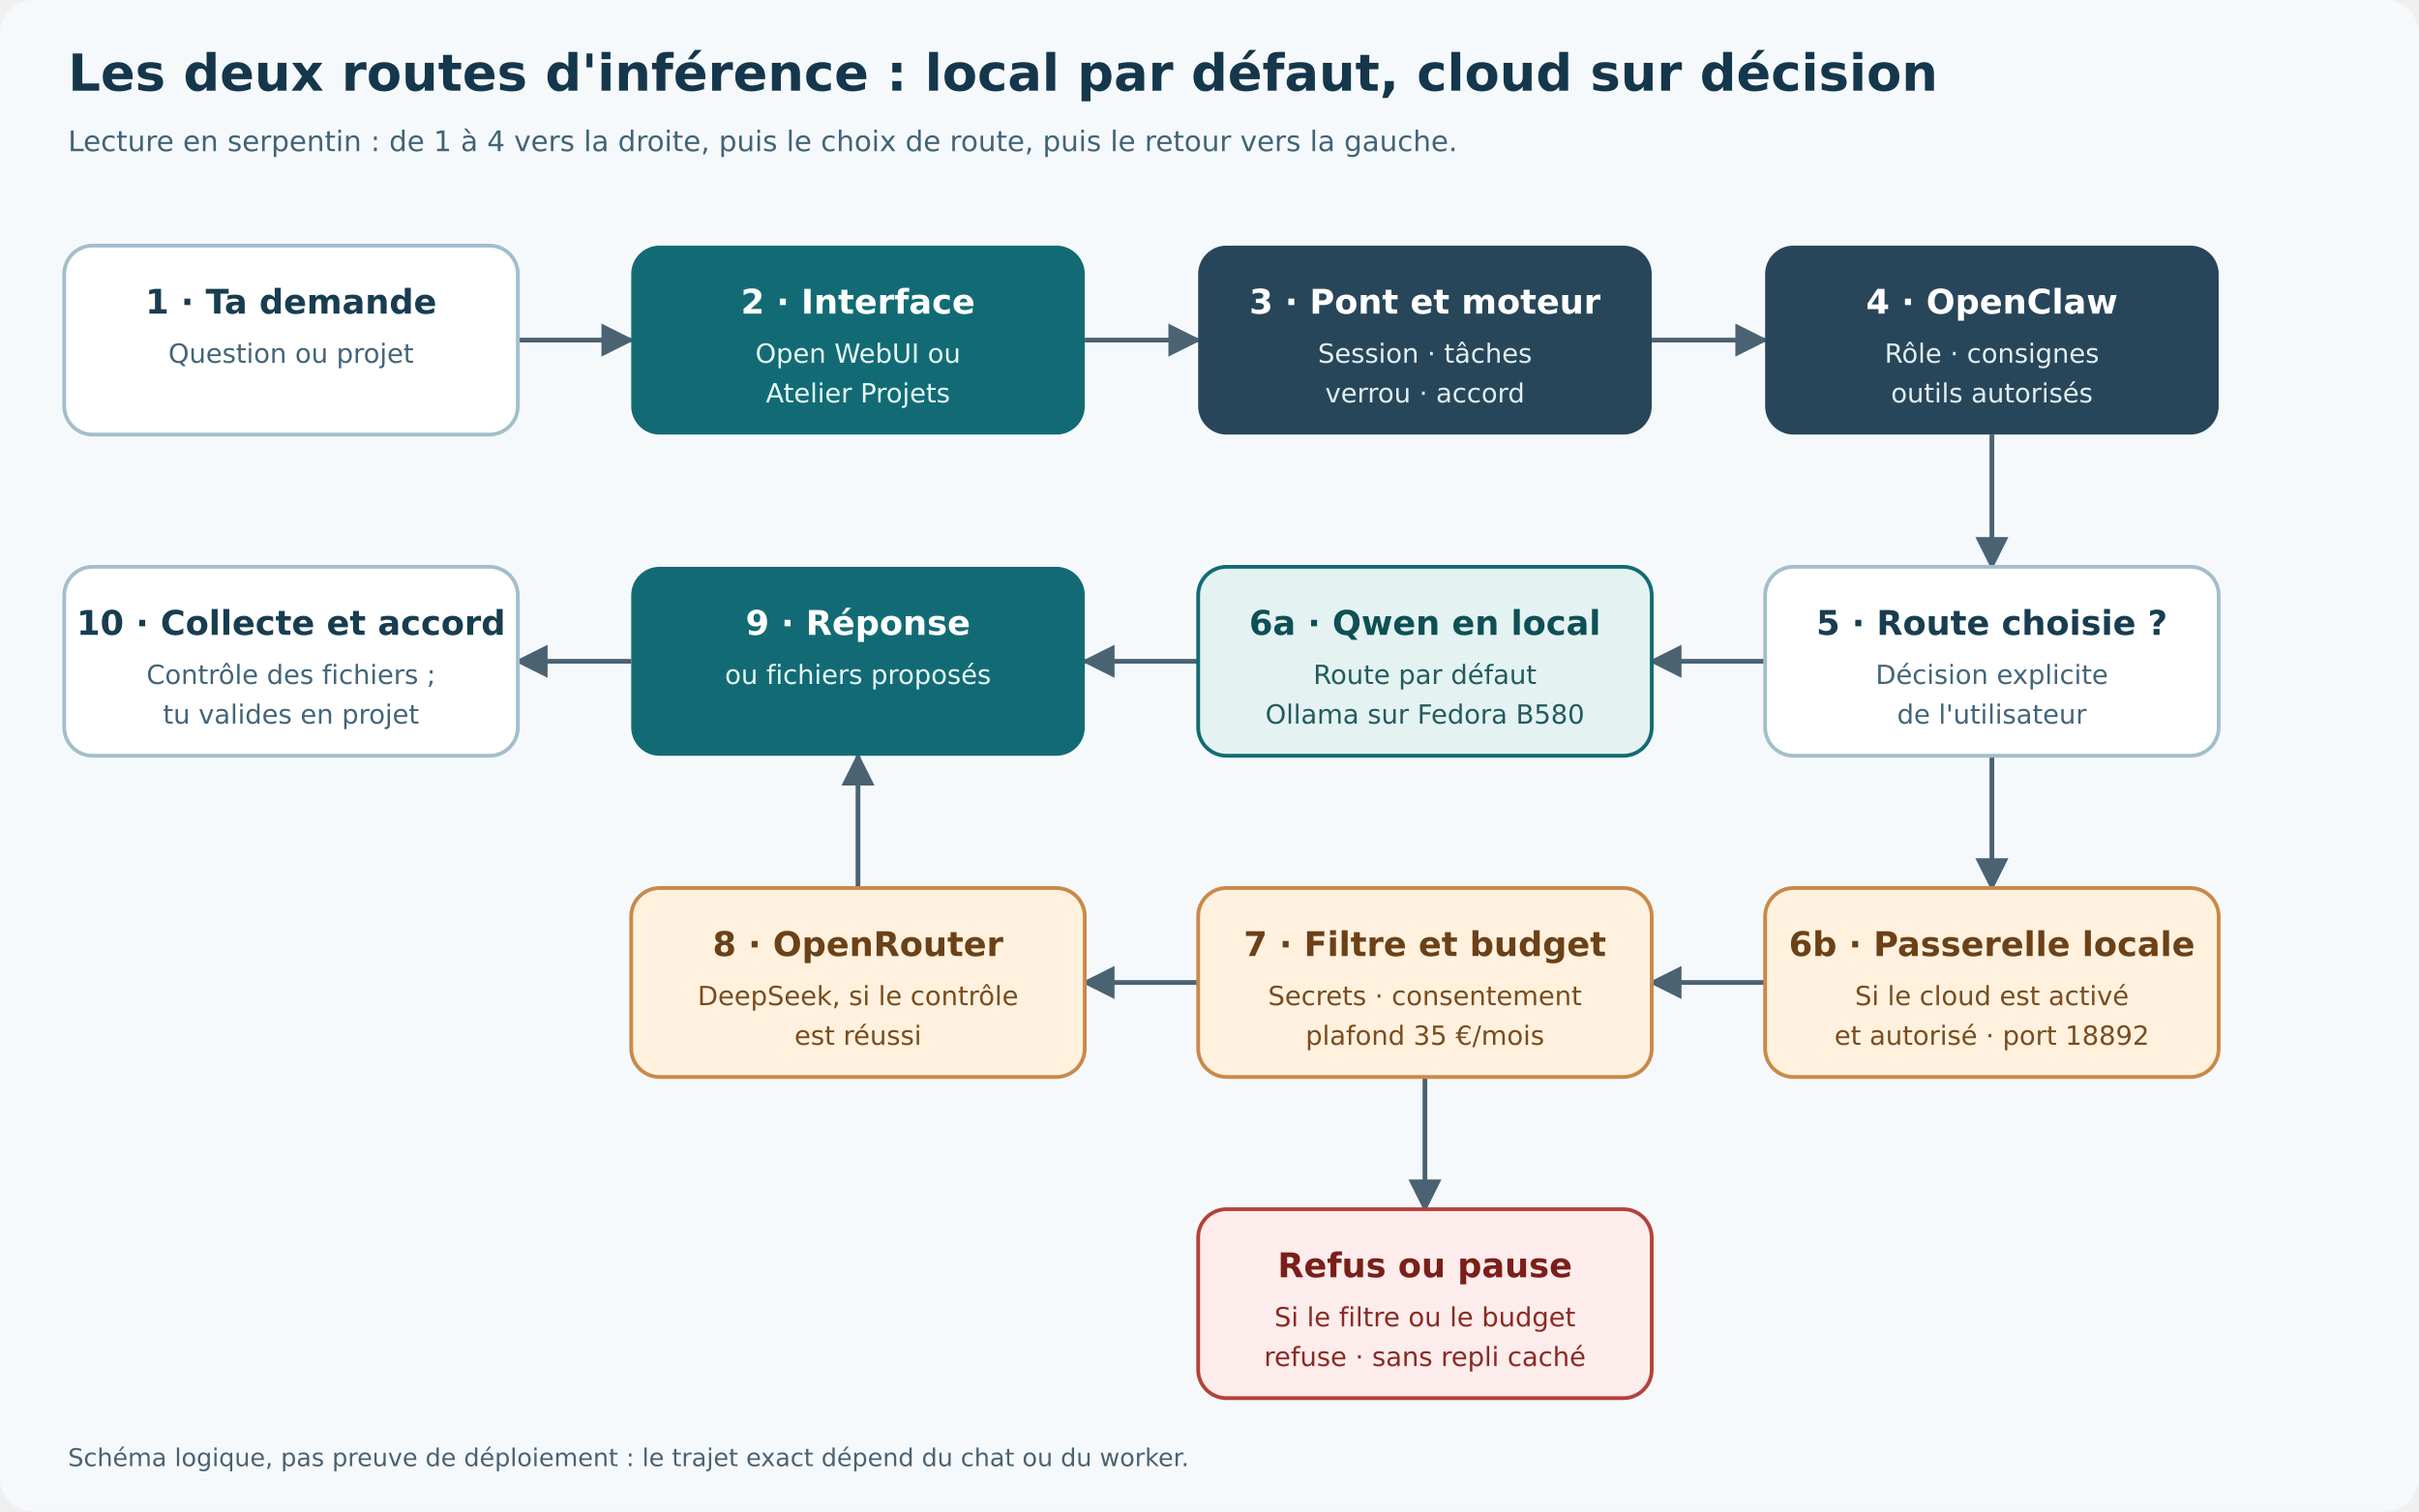
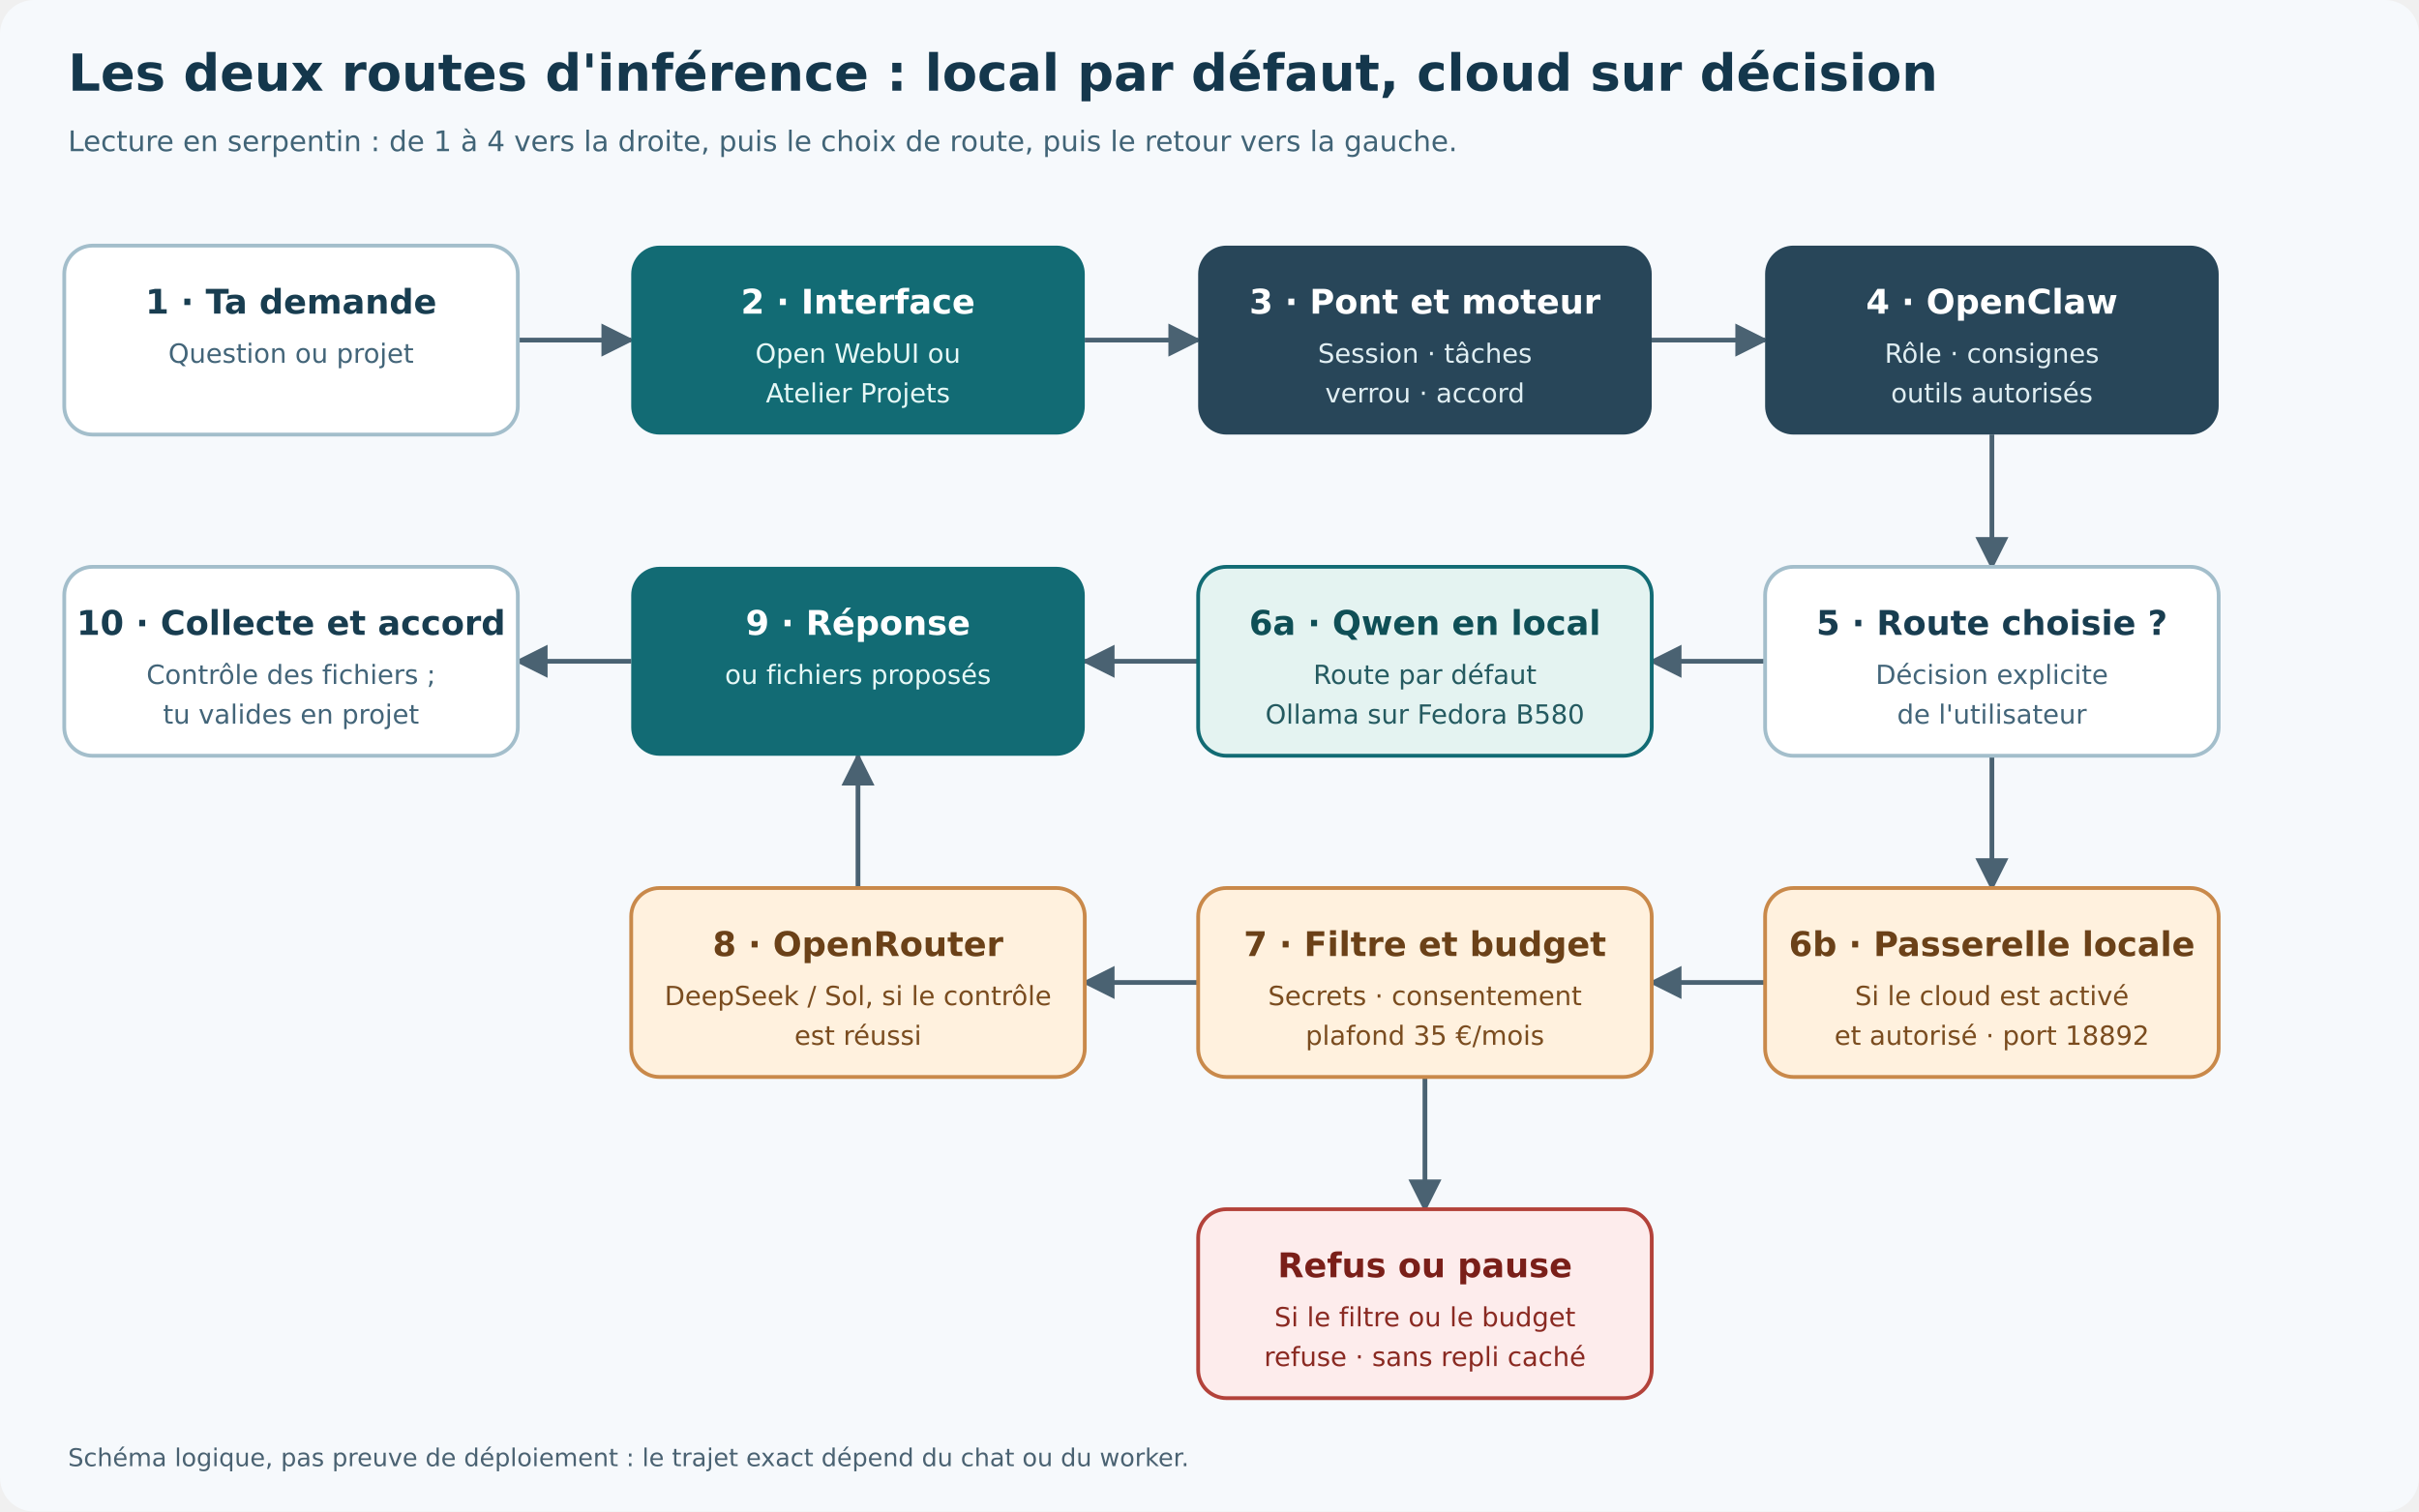
<svg xmlns="http://www.w3.org/2000/svg" viewBox="0 0 1280 800" role="img" aria-labelledby="title desc">
  <defs>
    <marker id="arrow" viewBox="0 0 10 10" refX="9" refY="5" markerWidth="7" markerHeight="7" orient="auto-start-reverse">
      <path d="M0 0L10 5L0 10Z" fill="#4a6272" />
    </marker>
  </defs>
  <rect width="1280" height="800" rx="18" fill="#f6f9fc" />
  <g font-family="DejaVu Sans,Arial,sans-serif">
    <text x="36" y="48" font-size="27" font-weight="700" fill="#14374c">Les deux routes d'inférence : local par défaut, cloud sur décision</text>
    <text x="36" y="80" font-size="15" fill="#416477">Lecture en serpentin : de 1 à 4 vers la droite, puis le choix de route, puis le retour vers la gauche.</text>
    <path d="M274 180L334 180" fill="none" stroke="#4a6272" stroke-width="2.5" marker-end="url(#arrow)" />
    <path d="M574 180L634 180" fill="none" stroke="#4a6272" stroke-width="2.5" marker-end="url(#arrow)" />
    <path d="M874 180L934 180" fill="none" stroke="#4a6272" stroke-width="2.5" marker-end="url(#arrow)" />
    <path d="M1054 230L1054 300" fill="none" stroke="#4a6272" stroke-width="2.5" marker-end="url(#arrow)" />
    <path d="M934 350L874 350" fill="none" stroke="#4a6272" stroke-width="2.5" marker-end="url(#arrow)" />
    <path d="M1054 400L1054 470" fill="none" stroke="#4a6272" stroke-width="2.5" marker-end="url(#arrow)" />
    <path d="M934 520L874 520" fill="none" stroke="#4a6272" stroke-width="2.5" marker-end="url(#arrow)" />
    <path d="M634 520L574 520" fill="none" stroke="#4a6272" stroke-width="2.5" marker-end="url(#arrow)" />
    <path d="M754 570L754 640" fill="none" stroke="#4a6272" stroke-width="2.5" marker-end="url(#arrow)" />
    <path d="M634 350L574 350" fill="none" stroke="#4a6272" stroke-width="2.5" marker-end="url(#arrow)" />
    <path d="M454 470L454 400" fill="none" stroke="#4a6272" stroke-width="2.5" marker-end="url(#arrow)" />
    <path d="M334 350L274 350" fill="none" stroke="#4a6272" stroke-width="2.5" marker-end="url(#arrow)" />
    <rect x="34" y="130" width="240" height="100" rx="15" fill="#ffffff" stroke="#a3becb" stroke-width="2" />
    <text x="154" y="166" fill="#183d50" text-anchor="middle" font-weight="700" font-size="18">1 · Ta demande</text>
    <text x="154" y="192" fill="#436579" text-anchor="middle" font-size="14">Question ou projet</text>
    <rect x="334" y="130" width="240" height="100" rx="15" fill="#126b74" />
    <text x="454" y="166" fill="#ffffff" text-anchor="middle" font-weight="700" font-size="18">2 · Interface</text>
    <text x="454" y="192" fill="#e5f8f6" text-anchor="middle" font-size="14">Open WebUI ou</text>
    <text x="454" y="213" fill="#e5f8f6" text-anchor="middle" font-size="14">Atelier Projets</text>
    <rect x="634" y="130" width="240" height="100" rx="15" fill="#284659" />
    <text x="754" y="166" fill="#ffffff" text-anchor="middle" font-weight="700" font-size="18">3 · Pont et moteur</text>
    <text x="754" y="192" fill="#e0eef2" text-anchor="middle" font-size="14">Session · tâches</text>
    <text x="754" y="213" fill="#e0eef2" text-anchor="middle" font-size="14">verrou · accord</text>
    <rect x="934" y="130" width="240" height="100" rx="15" fill="#284659" />
    <text x="1054" y="166" fill="#ffffff" text-anchor="middle" font-weight="700" font-size="18">4 · OpenClaw</text>
    <text x="1054" y="192" fill="#e0eef2" text-anchor="middle" font-size="14">Rôle · consignes</text>
    <text x="1054" y="213" fill="#e0eef2" text-anchor="middle" font-size="14">outils autorisés</text>
    <rect x="934" y="300" width="240" height="100" rx="15" fill="#ffffff" stroke="#a3becb" stroke-width="2" />
    <text x="1054" y="336" fill="#183d50" text-anchor="middle" font-weight="700" font-size="18">5 · Route choisie ?</text>
    <text x="1054" y="362" fill="#436579" text-anchor="middle" font-size="14">Décision explicite</text>
    <text x="1054" y="383" fill="#436579" text-anchor="middle" font-size="14">de l'utilisateur</text>
    <rect x="634" y="300" width="240" height="100" rx="15" fill="#e4f3f1" stroke="#126b74" stroke-width="2" />
    <text x="754" y="336" fill="#0f4f56" text-anchor="middle" font-weight="700" font-size="18">6a · Qwen en local</text>
    <text x="754" y="362" fill="#245a60" text-anchor="middle" font-size="14">Route par défaut</text>
    <text x="754" y="383" fill="#245a60" text-anchor="middle" font-size="14">Ollama sur Fedora B580</text>
    <rect x="934" y="470" width="240" height="100" rx="15" fill="#fff1de" stroke="#c9894a" stroke-width="2" />
    <text x="1054" y="506" fill="#6b4118" text-anchor="middle" font-weight="700" font-size="18">6b · Passerelle locale</text>
    <text x="1054" y="532" fill="#7a4c1f" text-anchor="middle" font-size="14">Si le cloud est activé</text>
    <text x="1054" y="553" fill="#7a4c1f" text-anchor="middle" font-size="14">et autorisé · port 18892</text>
    <rect x="634" y="470" width="240" height="100" rx="15" fill="#fff1de" stroke="#c9894a" stroke-width="2" />
    <text x="754" y="506" fill="#6b4118" text-anchor="middle" font-weight="700" font-size="18">7 · Filtre et budget</text>
    <text x="754" y="532" fill="#7a4c1f" text-anchor="middle" font-size="14">Secrets · consentement</text>
    <text x="754" y="553" fill="#7a4c1f" text-anchor="middle" font-size="14">plafond 35 €/mois</text>
    <rect x="334" y="470" width="240" height="100" rx="15" fill="#fff1de" stroke="#c9894a" stroke-width="2" />
    <text x="454" y="506" fill="#6b4118" text-anchor="middle" font-weight="700" font-size="18">8 · OpenRouter</text>
-     <text x="454" y="532" fill="#7a4c1f" text-anchor="middle" font-size="14">DeepSeek, si le contrôle</text>
+     <text x="454" y="532" fill="#7a4c1f" text-anchor="middle" font-size="14">DeepSeek / Sol, si le contrôle</text>
    <text x="454" y="553" fill="#7a4c1f" text-anchor="middle" font-size="14">est réussi</text>
    <rect x="634" y="640" width="240" height="100" rx="15" fill="#fdecec" stroke="#b3423a" stroke-width="2" />
    <text x="754" y="676" fill="#7a1f19" text-anchor="middle" font-weight="700" font-size="18">Refus ou pause</text>
    <text x="754" y="702" fill="#8a2a22" text-anchor="middle" font-size="14">Si le filtre ou le budget</text>
    <text x="754" y="723" fill="#8a2a22" text-anchor="middle" font-size="14">refuse · sans repli caché</text>
    <rect x="334" y="300" width="240" height="100" rx="15" fill="#126b74" />
    <text x="454" y="336" fill="#ffffff" text-anchor="middle" font-weight="700" font-size="18">9 · Réponse</text>
    <text x="454" y="362" fill="#e5f8f6" text-anchor="middle" font-size="14">ou fichiers proposés</text>
    <rect x="34" y="300" width="240" height="100" rx="15" fill="#ffffff" stroke="#a3becb" stroke-width="2" />
    <text x="154" y="336" fill="#183d50" text-anchor="middle" font-weight="700" font-size="18">10 · Collecte et accord</text>
    <text x="154" y="362" fill="#436579" text-anchor="middle" font-size="14">Contrôle des fichiers ;</text>
    <text x="154" y="383" fill="#436579" text-anchor="middle" font-size="14">tu valides en projet</text>
    <text x="36" y="776" font-size="13" fill="#4a6272">Schéma logique, pas preuve de déploiement : le trajet exact dépend du chat ou du worker.</text>
  </g>
</svg>
